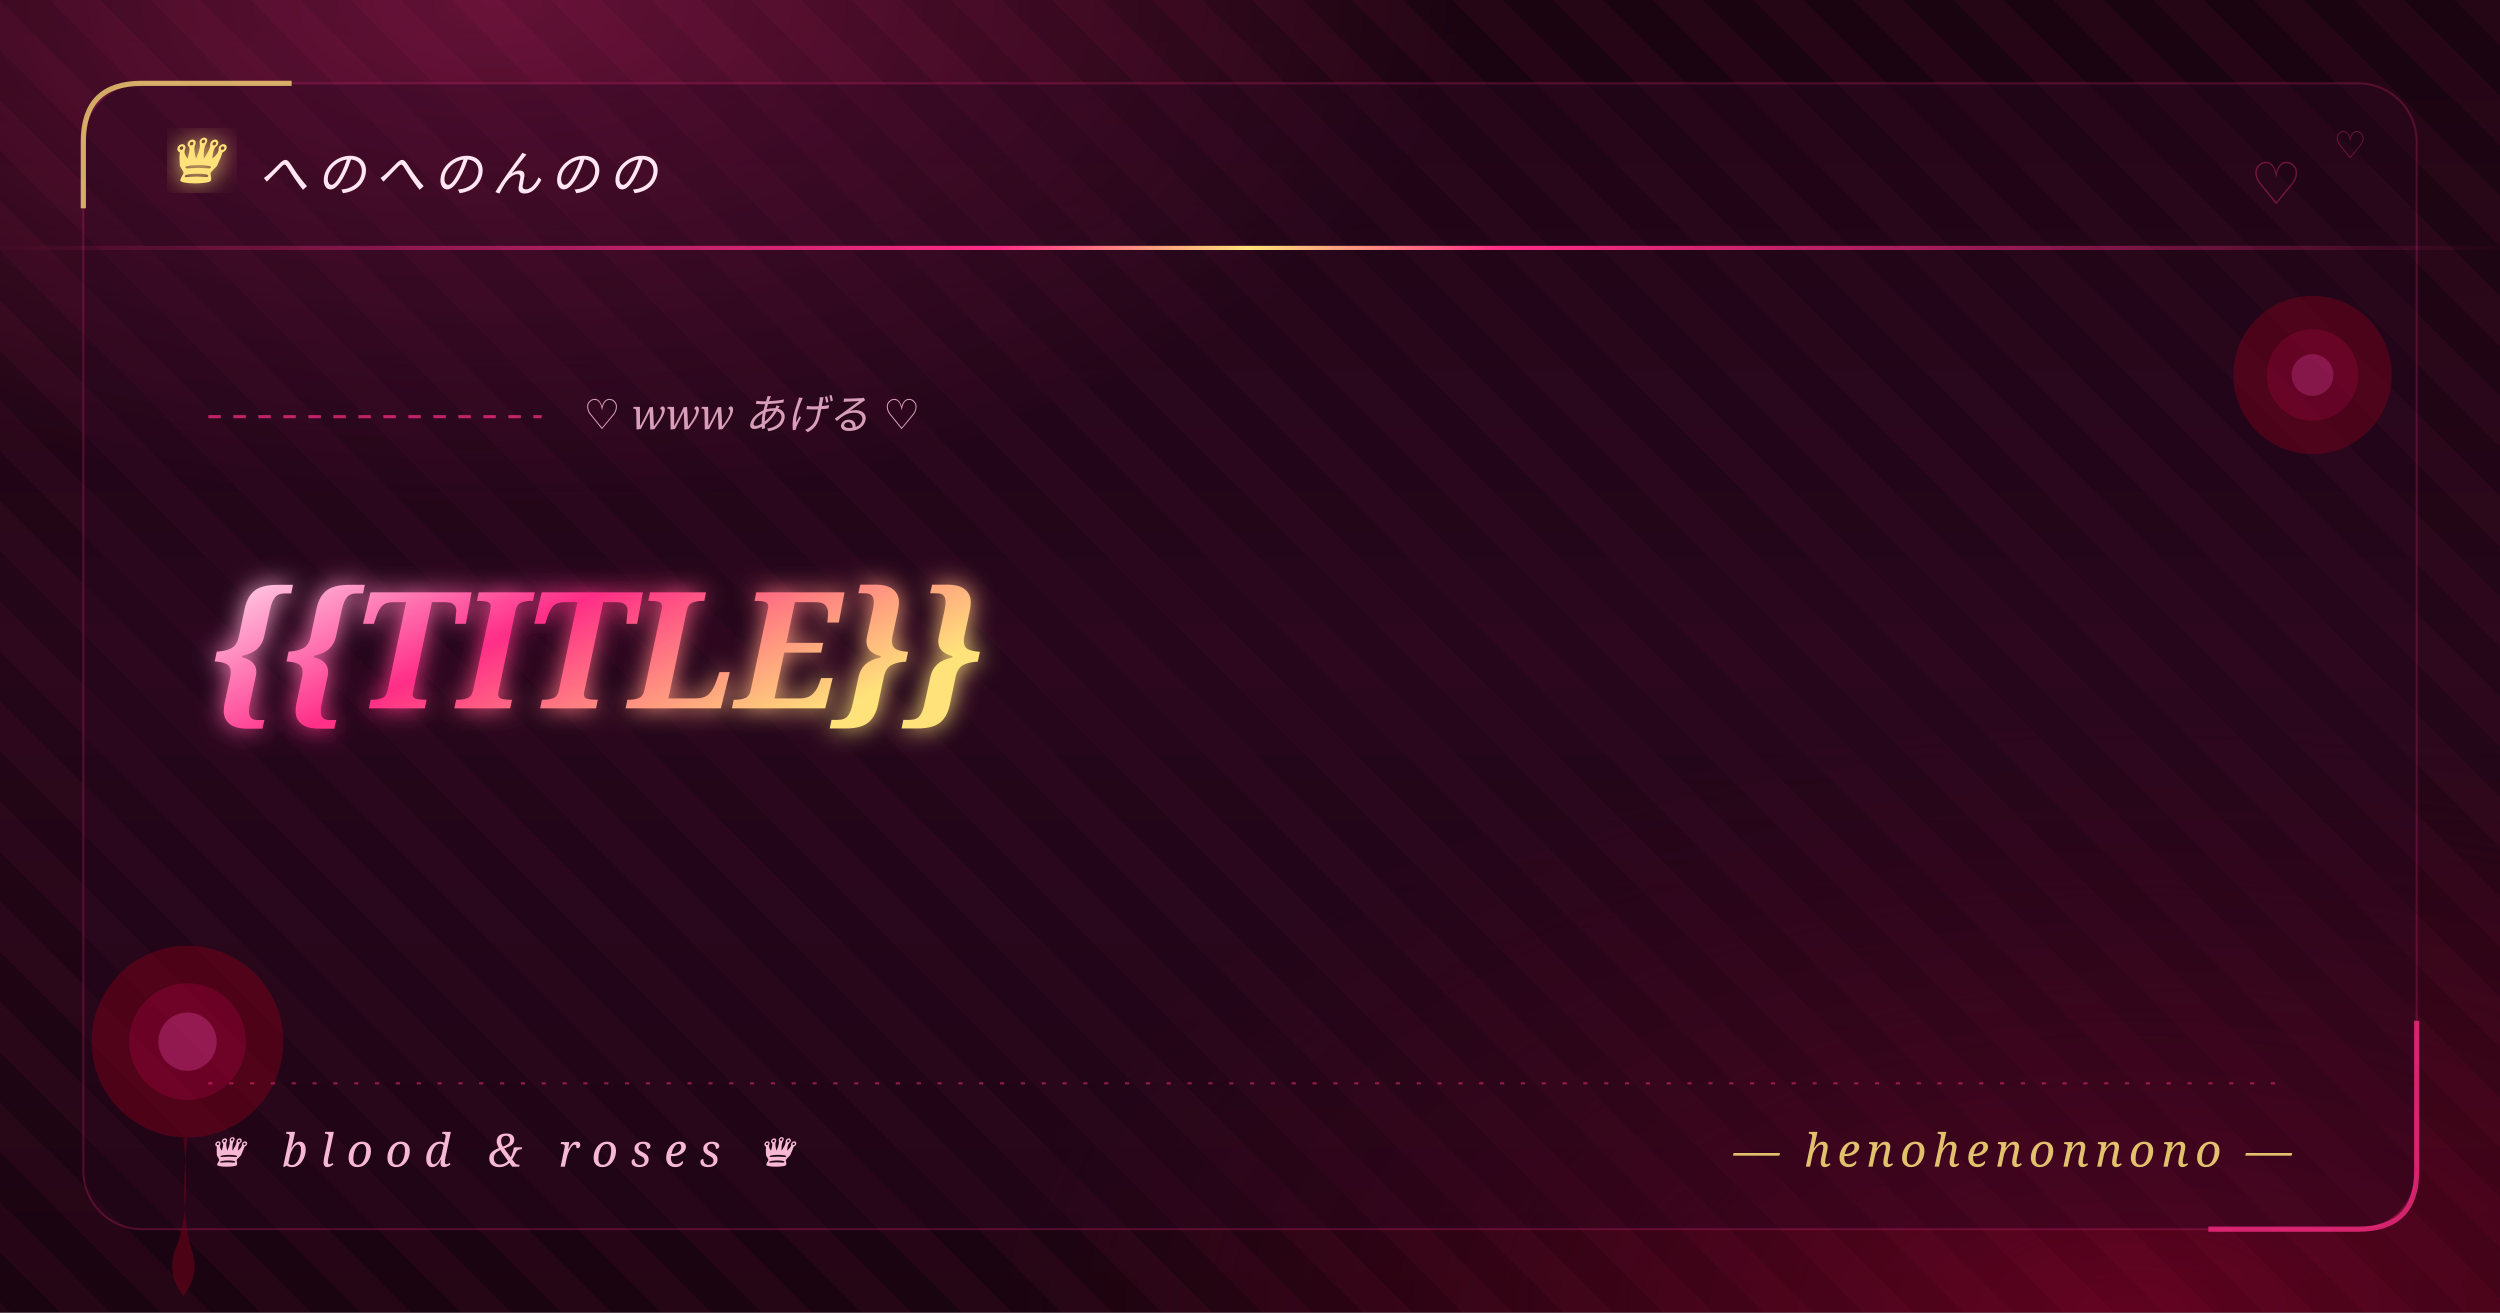
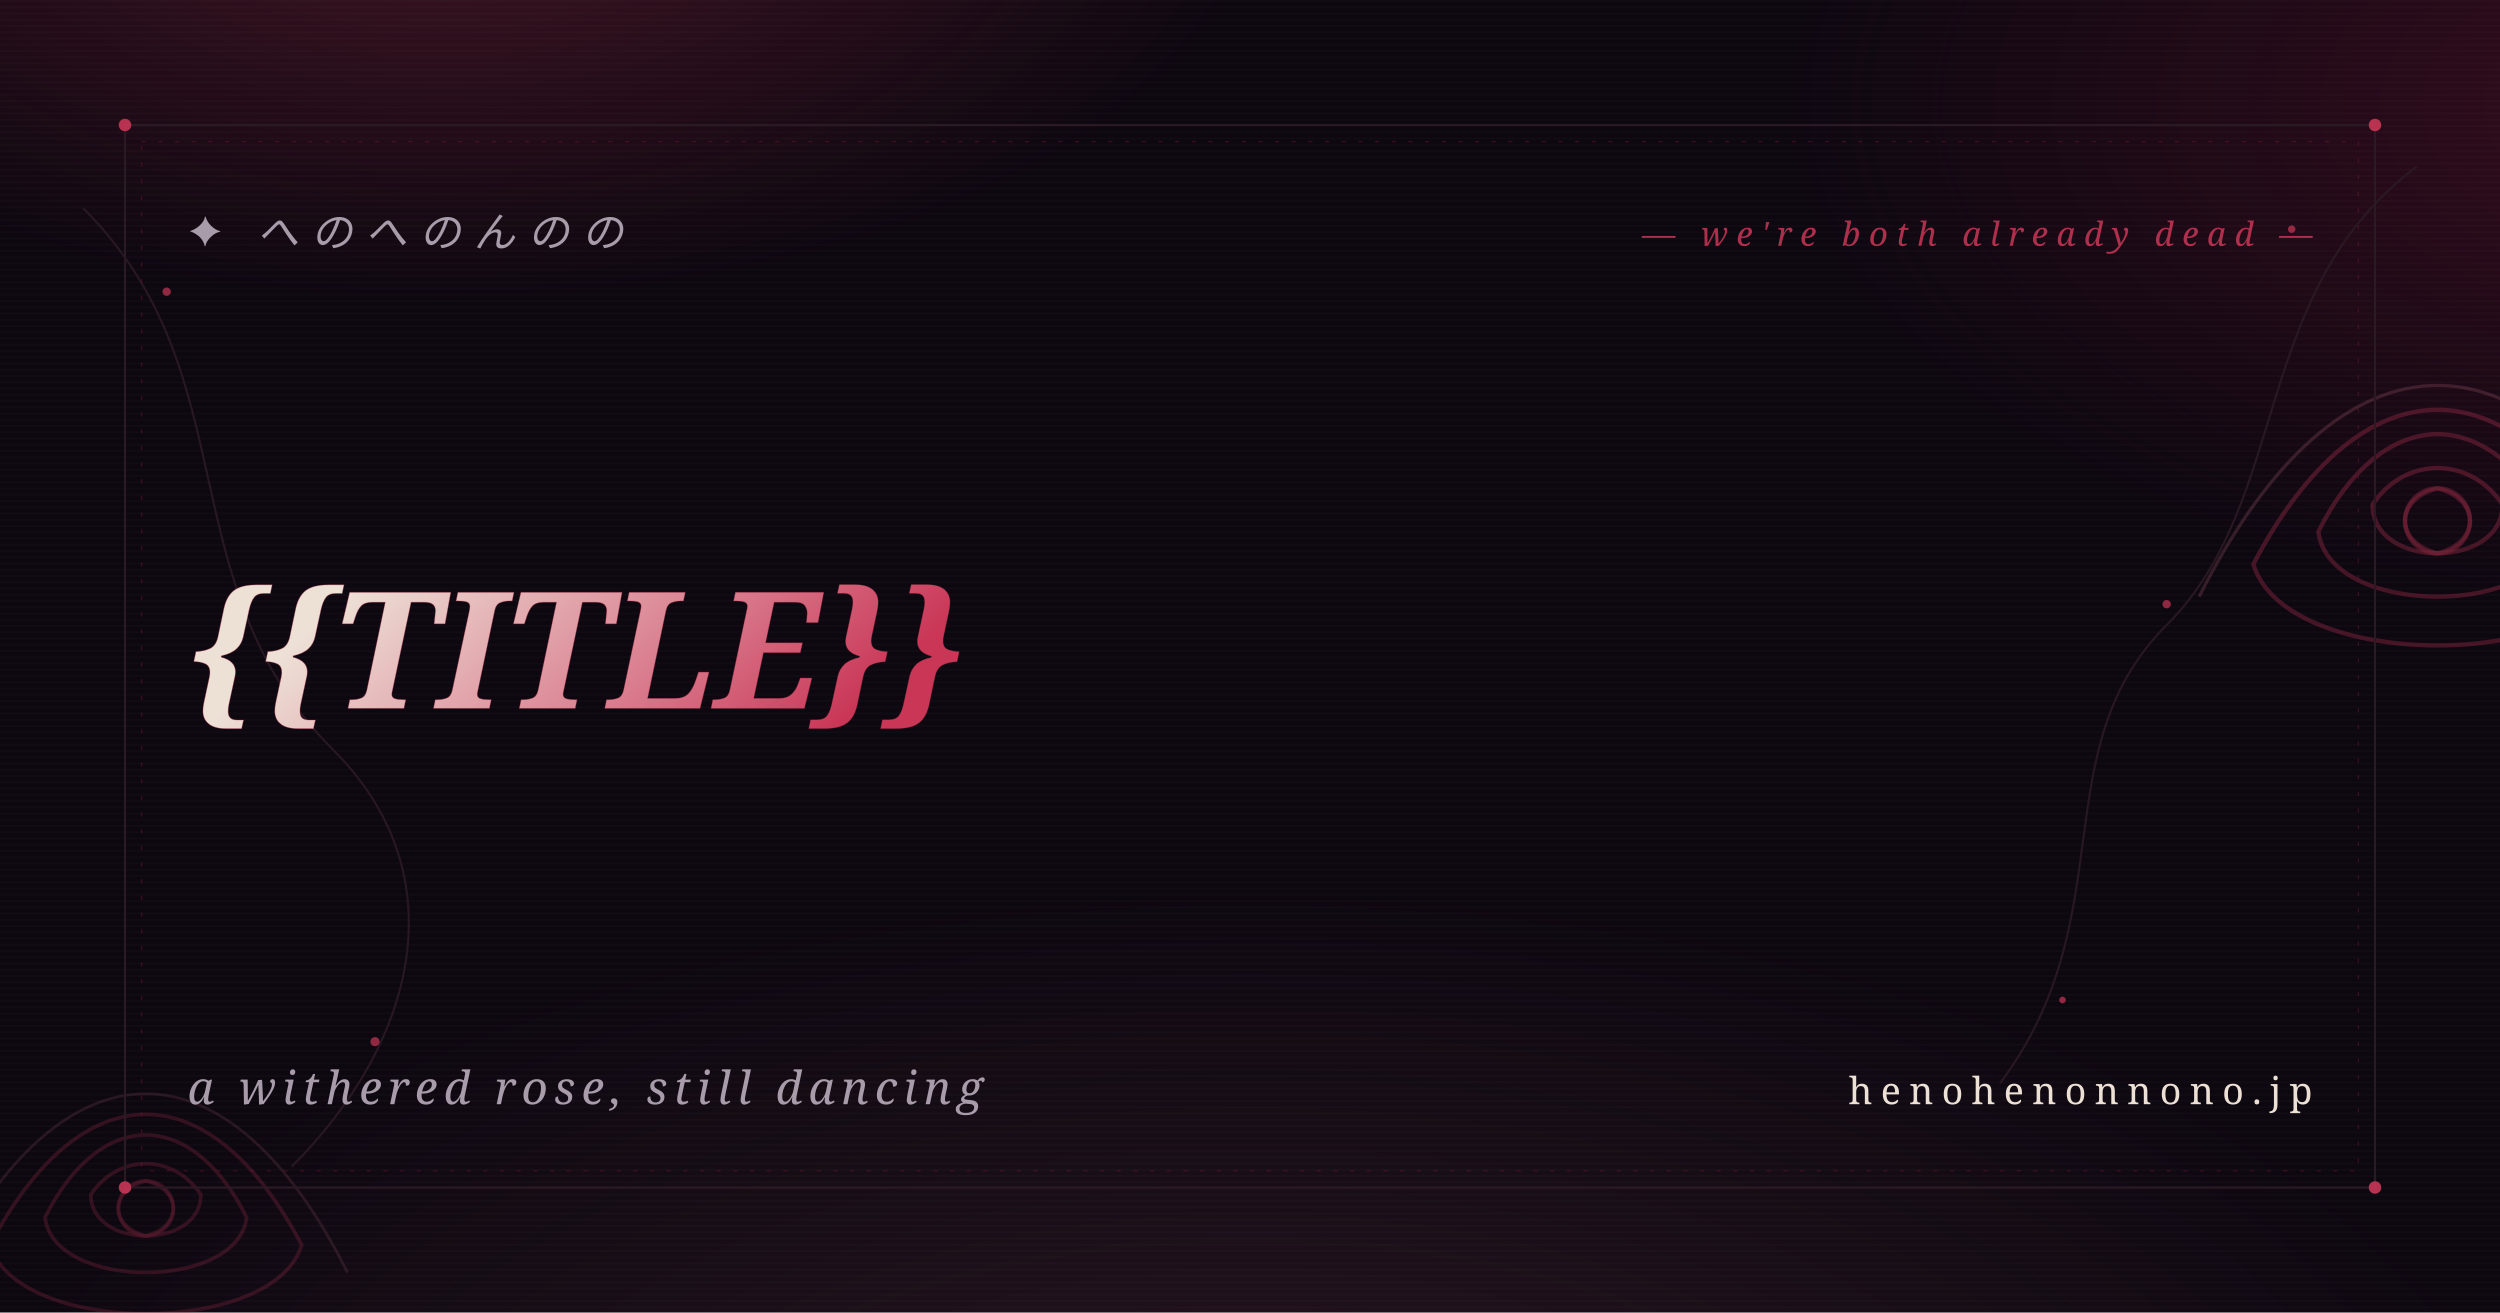
<svg xmlns="http://www.w3.org/2000/svg" width="1200" height="630" viewBox="0 0 1200 630">
  <defs>
-     <radialGradient id="bgGlow1" cx="20%" cy="0%" r="70%">
-       <stop offset="0%" stop-color="#ff2d87" stop-opacity="0.32" />
-       <stop offset="55%" stop-color="#ff2d87" stop-opacity="0" />
+     <radialGradient id="bgGlow1" cx="18%" cy="-10%" r="60%">
+       <stop offset="0%" stop-color="#c93656" stop-opacity="0.28" />
+       <stop offset="55%" stop-color="#c93656" stop-opacity="0" />
    </radialGradient>
-     <radialGradient id="bgGlow2" cx="85%" cy="100%" r="75%">
-       <stop offset="0%" stop-color="#b30033" stop-opacity="0.45" />
-       <stop offset="60%" stop-color="#7a0018" stop-opacity="0" />
+     <radialGradient id="bgGlow2" cx="110%" cy="8%" r="65%">
+       <stop offset="0%" stop-color="#6b1430" stop-opacity="0.45" />
+       <stop offset="60%" stop-color="#6b1430" stop-opacity="0" />
    </radialGradient>
-     <linearGradient id="bgBase" x1="0" y1="0" x2="0" y2="1">
-       <stop offset="0%" stop-color="#1a0410" />
-       <stop offset="50%" stop-color="#240618" />
-       <stop offset="100%" stop-color="#1a0410" />
+     <radialGradient id="bgGlow3" cx="50%" cy="120%" r="75%">
+       <stop offset="0%" stop-color="#d97a8c" stop-opacity="0.14" />
+       <stop offset="70%" stop-color="#d97a8c" stop-opacity="0" />
+     </radialGradient>
+     <linearGradient id="titleGrad" x1="0%" y1="0%" x2="100%" y2="20%">
+       <stop offset="20%" stop-color="#ede1d6" />
+       <stop offset="70%" stop-color="#d97a8c" />
+       <stop offset="100%" stop-color="#c93656" />
    </linearGradient>
-     <linearGradient id="titleGrad" x1="0" y1="0" x2="1" y2="0.4">
-       <stop offset="0%" stop-color="#ffd1e8" />
-       <stop offset="45%" stop-color="#ff2d87" />
-       <stop offset="100%" stop-color="#ffe27a" />
+     <linearGradient id="ruleGrad" x1="0%" y1="0%" x2="100%" y2="0%">
+       <stop offset="0%" stop-color="#6b1430" stop-opacity="0" />
+       <stop offset="40%" stop-color="#6b1430" />
+       <stop offset="50%" stop-color="#c93656" />
+       <stop offset="60%" stop-color="#6b1430" />
+       <stop offset="100%" stop-color="#6b1430" stop-opacity="0" />
    </linearGradient>
-     <linearGradient id="ribbon" x1="0" y1="0" x2="1" y2="0">
-       <stop offset="0%" stop-color="#ff2d87" stop-opacity="0" />
-       <stop offset="40%" stop-color="#ff2d87" />
-       <stop offset="50%" stop-color="#ffe27a" />
-       <stop offset="60%" stop-color="#ff2d87" />
-       <stop offset="100%" stop-color="#ff2d87" stop-opacity="0" />
-     </linearGradient>
-     <pattern id="diag" x="0" y="0" width="34" height="34" patternUnits="userSpaceOnUse" patternTransform="rotate(135)">
-       <rect width="34" height="34" fill="none" />
-       <rect x="0" y="0" width="17" height="34" fill="#ff2d87" fill-opacity="0.05" />
+     <pattern id="scanlines" x="0" y="0" width="3" height="3" patternUnits="userSpaceOnUse">
+       <rect width="3" height="1" fill="#ffffff" fill-opacity="0.018" />
    </pattern>
-     <filter id="softGlow" x="-20%" y="-20%" width="140%" height="140%">
-       <feGaussianBlur stdDeviation="6" result="blur" />
-       <feMerge>
-         <feMergeNode in="blur" />
-         <feMergeNode in="SourceGraphic" />
-       </feMerge>
-     </filter>
+     <symbol id="rose" viewBox="-50 -50 100 100">
+       <g fill="none" stroke="#c93656" stroke-width="0.8" stroke-opacity="0.55">
+         <circle cx="0" cy="0" r="6" />
+         <path d="M0,-6 C8,-4 8,4 0,6 C-8,4 -8,-4 0,-6 Z" />
+         <path d="M-12,-3 C-6,-12 6,-12 12,-3 C12,9 -12,9 -12,-3 Z" />
+         <path d="M-22,2 C-10,-22 10,-22 22,2 C20,18 -20,18 -22,2 Z" />
+         <path d="M-34,8 C-14,-30 14,-30 34,8 C28,28 -28,28 -34,8 Z" />
+       </g>
+       <g stroke="#d97a8c" stroke-opacity="0.35" stroke-width="0.6" fill="none">
+         <path d="M-44,14 C-18,-38 18,-38 44,14" />
+       </g>
+     </symbol>
  </defs>
-   <rect width="1200" height="630" fill="#1a0410" />
-   <rect width="1200" height="630" fill="url(#bgBase)" />
-   <rect width="1200" height="630" fill="url(#diag)" />
+   <rect width="1200" height="630" fill="#0d0710" />
+   <rect width="1200" height="630" fill="url(#bgGlow2)" />
  <rect width="1200" height="630" fill="url(#bgGlow1)" />
-   <rect width="1200" height="630" fill="url(#bgGlow2)" />
-   <rect x="40" y="40" width="1120" height="550" rx="28" ry="28" fill="rgba(42,8,32,0.35)" stroke="rgba(255,45,135,0.22)" stroke-width="1" />
-   <path d="M 40 100 L 40 68 Q 40 40 68 40 L 140 40" fill="none" stroke="#ffe27a" stroke-width="2.5" opacity="0.75" />
-   <path d="M 1060 590 L 1132 590 Q 1160 590 1160 562 L 1160 490" fill="none" stroke="#ff2d87" stroke-width="2.5" opacity="0.75" />
-   <rect x="0" y="118" width="1200" height="2" fill="url(#ribbon)" />
-   <g transform="translate(80, 88)" filter="url(#softGlow)">
-     <text x="0" y="0" font-family="serif" font-size="34" fill="#ffe27a" font-style="italic">♛</text>
+   <rect width="1200" height="630" fill="url(#bgGlow3)" />
+   <rect width="1200" height="630" fill="url(#scanlines)" />
+   <g opacity="0.55">
+     <use href="#rose" x="1040" y="120" width="260" height="260" />
+     <use href="#rose" x="-40" y="470" width="220" height="220" opacity="0.7" />
  </g>
-   <text x="124" y="92" font-family="serif" font-size="24" font-style="italic" fill="#ffe6f2" letter-spacing="4">へのへのんのの</text>
-   <g opacity="0.35" font-family="serif" fill="#ff2d87">
-     <text x="1080" y="98" font-size="28">♡</text>
-     <text x="1120" y="76" font-size="18">♡</text>
+   <g stroke="#2a1a24" stroke-width="1" fill="none" opacity="0.9">
+     <path d="M40,100 C120,180 80,280 160,360 C220,420 200,500 140,560" />
+     <path d="M1160,80 C1080,140 1100,240 1040,300 C980,360 1020,440 960,520" />
  </g>
-   <g opacity="0.5">
-     <circle cx="90" cy="500" r="46" fill="#7a0018" />
-     <circle cx="90" cy="500" r="28" fill="#b30033" />
-     <circle cx="90" cy="500" r="14" fill="#ff2d87" />
-     <path d="M 90 546 Q 86 580 92 600 Q 96 612 88 622 Q 80 612 84 600 Q 92 582 88 546 Z" fill="#7a0018" />
+   <g fill="#c93656" opacity="0.7">
+     <circle cx="80" cy="140" r="2" />
+     <circle cx="140" cy="320" r="1.6" />
+     <circle cx="180" cy="500" r="2.2" />
+     <circle cx="1100" cy="110" r="1.8" />
+     <circle cx="1040" cy="290" r="2" />
+     <circle cx="990" cy="480" r="1.6" />
  </g>
-   <g opacity="0.45">
-     <circle cx="1110" cy="180" r="38" fill="#7a0018" />
-     <circle cx="1110" cy="180" r="22" fill="#b30033" />
-     <circle cx="1110" cy="180" r="10" fill="#ff2d87" />
+   <rect x="60" y="60" width="1080" height="510" fill="none" stroke="#2a1a24" stroke-width="1" />
+   <rect x="68" y="68" width="1064" height="494" fill="none" stroke="#6b1430" stroke-width="0.5" stroke-opacity="0.6" stroke-dasharray="2 6" />
+   <g font-family="serif" font-style="italic" fill="#a89baa">
+     <text x="90" y="118" font-size="20" letter-spacing="6">✦ へのへのんのの</text>
+     <text x="1110" y="118" font-size="16" letter-spacing="4" text-anchor="end" fill="#c93656" opacity="0.85">— we're both already dead —</text>
  </g>
-   <line x1="100" y1="200" x2="260" y2="200" stroke="#ff2d87" stroke-width="1.5" stroke-dasharray="6 6" opacity="0.7" />
-   <text x="280" y="206" font-family="serif" font-size="20" font-style="italic" fill="#f7b8d4" opacity="0.85">♡ www あげる ♡</text>
-   <text x="100" y="340" font-family="serif" font-size="78" font-style="italic" font-weight="700" fill="url(#titleGrad)" filter="url(#softGlow)">{{TITLE}}</text>
-   <line x1="100" y1="520" x2="1100" y2="520" stroke="#ff2d87" stroke-width="1" opacity="0.5" stroke-dasharray="2 8" />
-   <text x="100" y="560" font-family="serif" font-size="22" font-style="italic" fill="#f7b8d4" letter-spacing="6">♛ blood &amp; roses ♛</text>
-   <text x="1100" y="560" font-family="serif" font-size="22" font-style="italic" fill="#ffe27a" text-anchor="end" letter-spacing="3" opacity="0.85">— henohenonnono —</text>
+   <line x1="90" y1="148" x2="1110" y2="148" stroke="url(#ruleGrad)" stroke-width="1" />
+   <text x="90" y="340" font-family="serif" font-style="italic" font-weight="600" font-size="78" fill="url(#titleGrad)">{{TITLE}}</text>
+   <text x="90" y="340" font-family="serif" font-style="italic" font-weight="600" font-size="78" fill="none" stroke="#c93656" stroke-width="0.4" stroke-opacity="0.35">{{TITLE}}</text>
+   <line x1="90" y1="482" x2="1110" y2="482" stroke="url(#ruleGrad)" stroke-width="1" />
+   <g font-family="serif" fill="#a89baa">
+     <text x="90" y="530" font-size="22" font-style="italic" letter-spacing="3">a withered rose, still dancing</text>
+     <text x="1110" y="530" font-size="18" letter-spacing="4" text-anchor="end" fill="#ede1d6">henohenonnono.jp</text>
+   </g>
+   <g fill="#c93656" opacity="0.9">
+     <circle cx="60" cy="60" r="3" />
+     <circle cx="1140" cy="60" r="3" />
+     <circle cx="60" cy="570" r="3" />
+     <circle cx="1140" cy="570" r="3" />
+   </g>
</svg>
